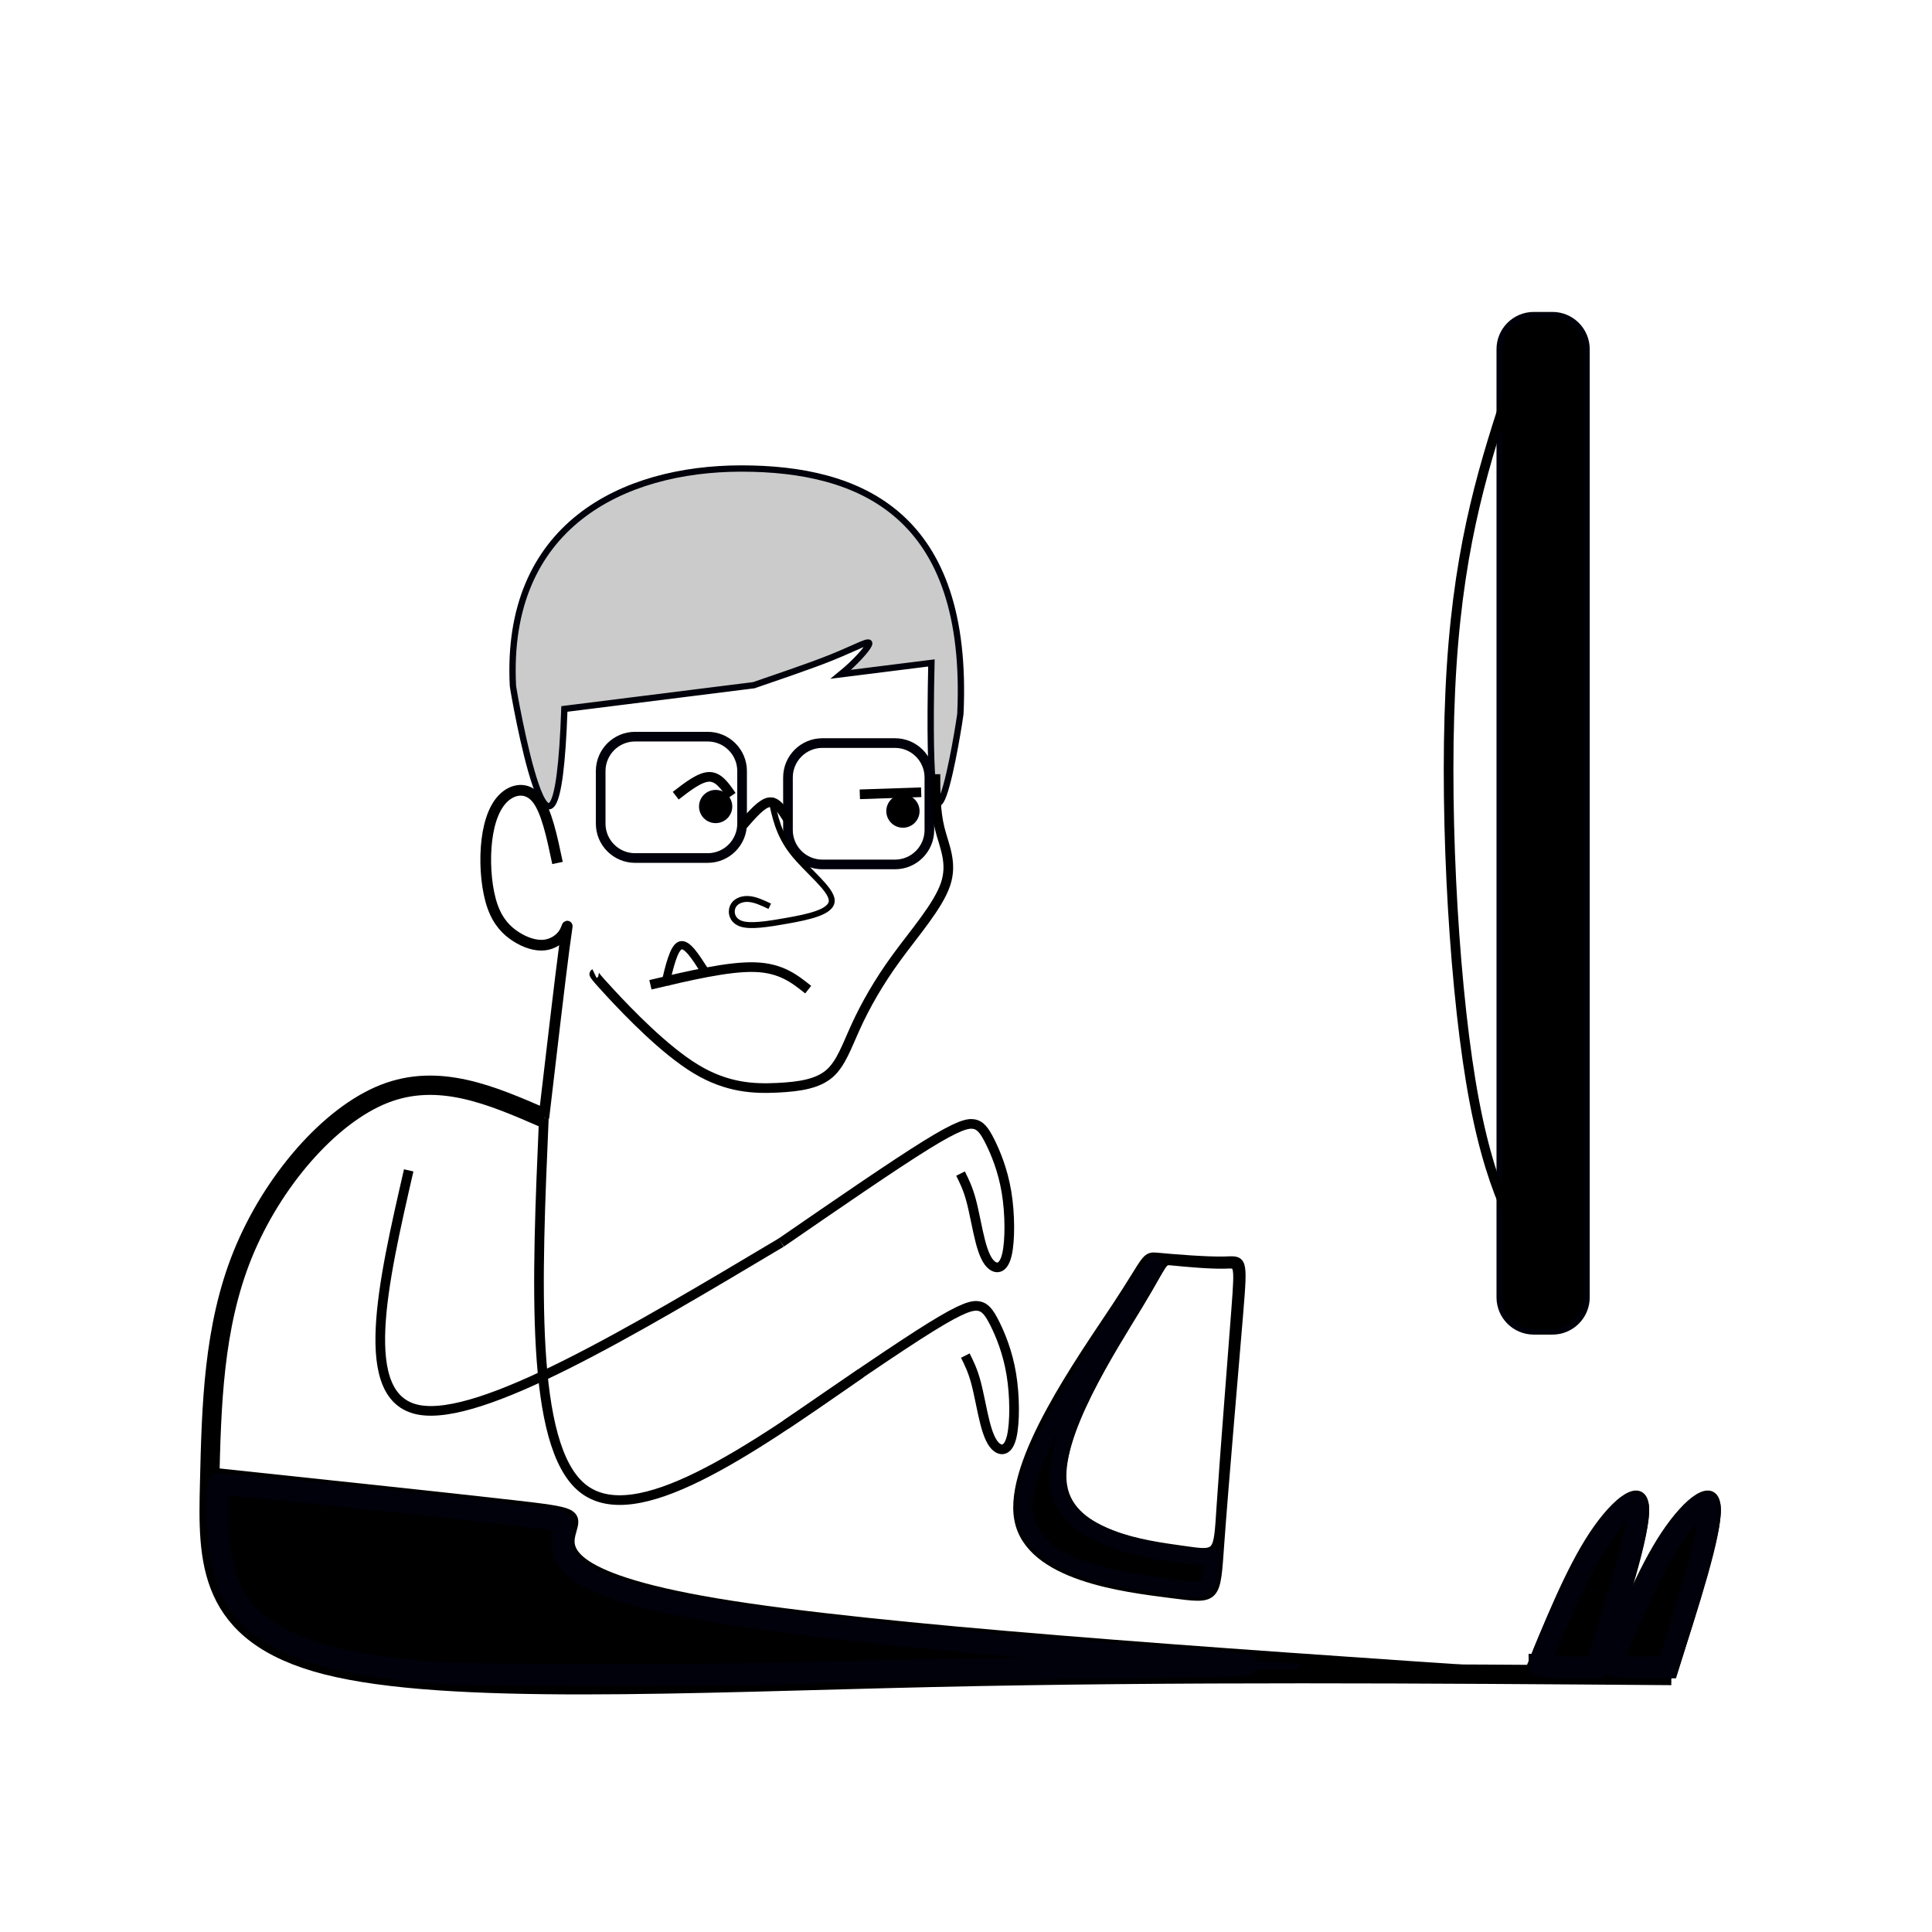
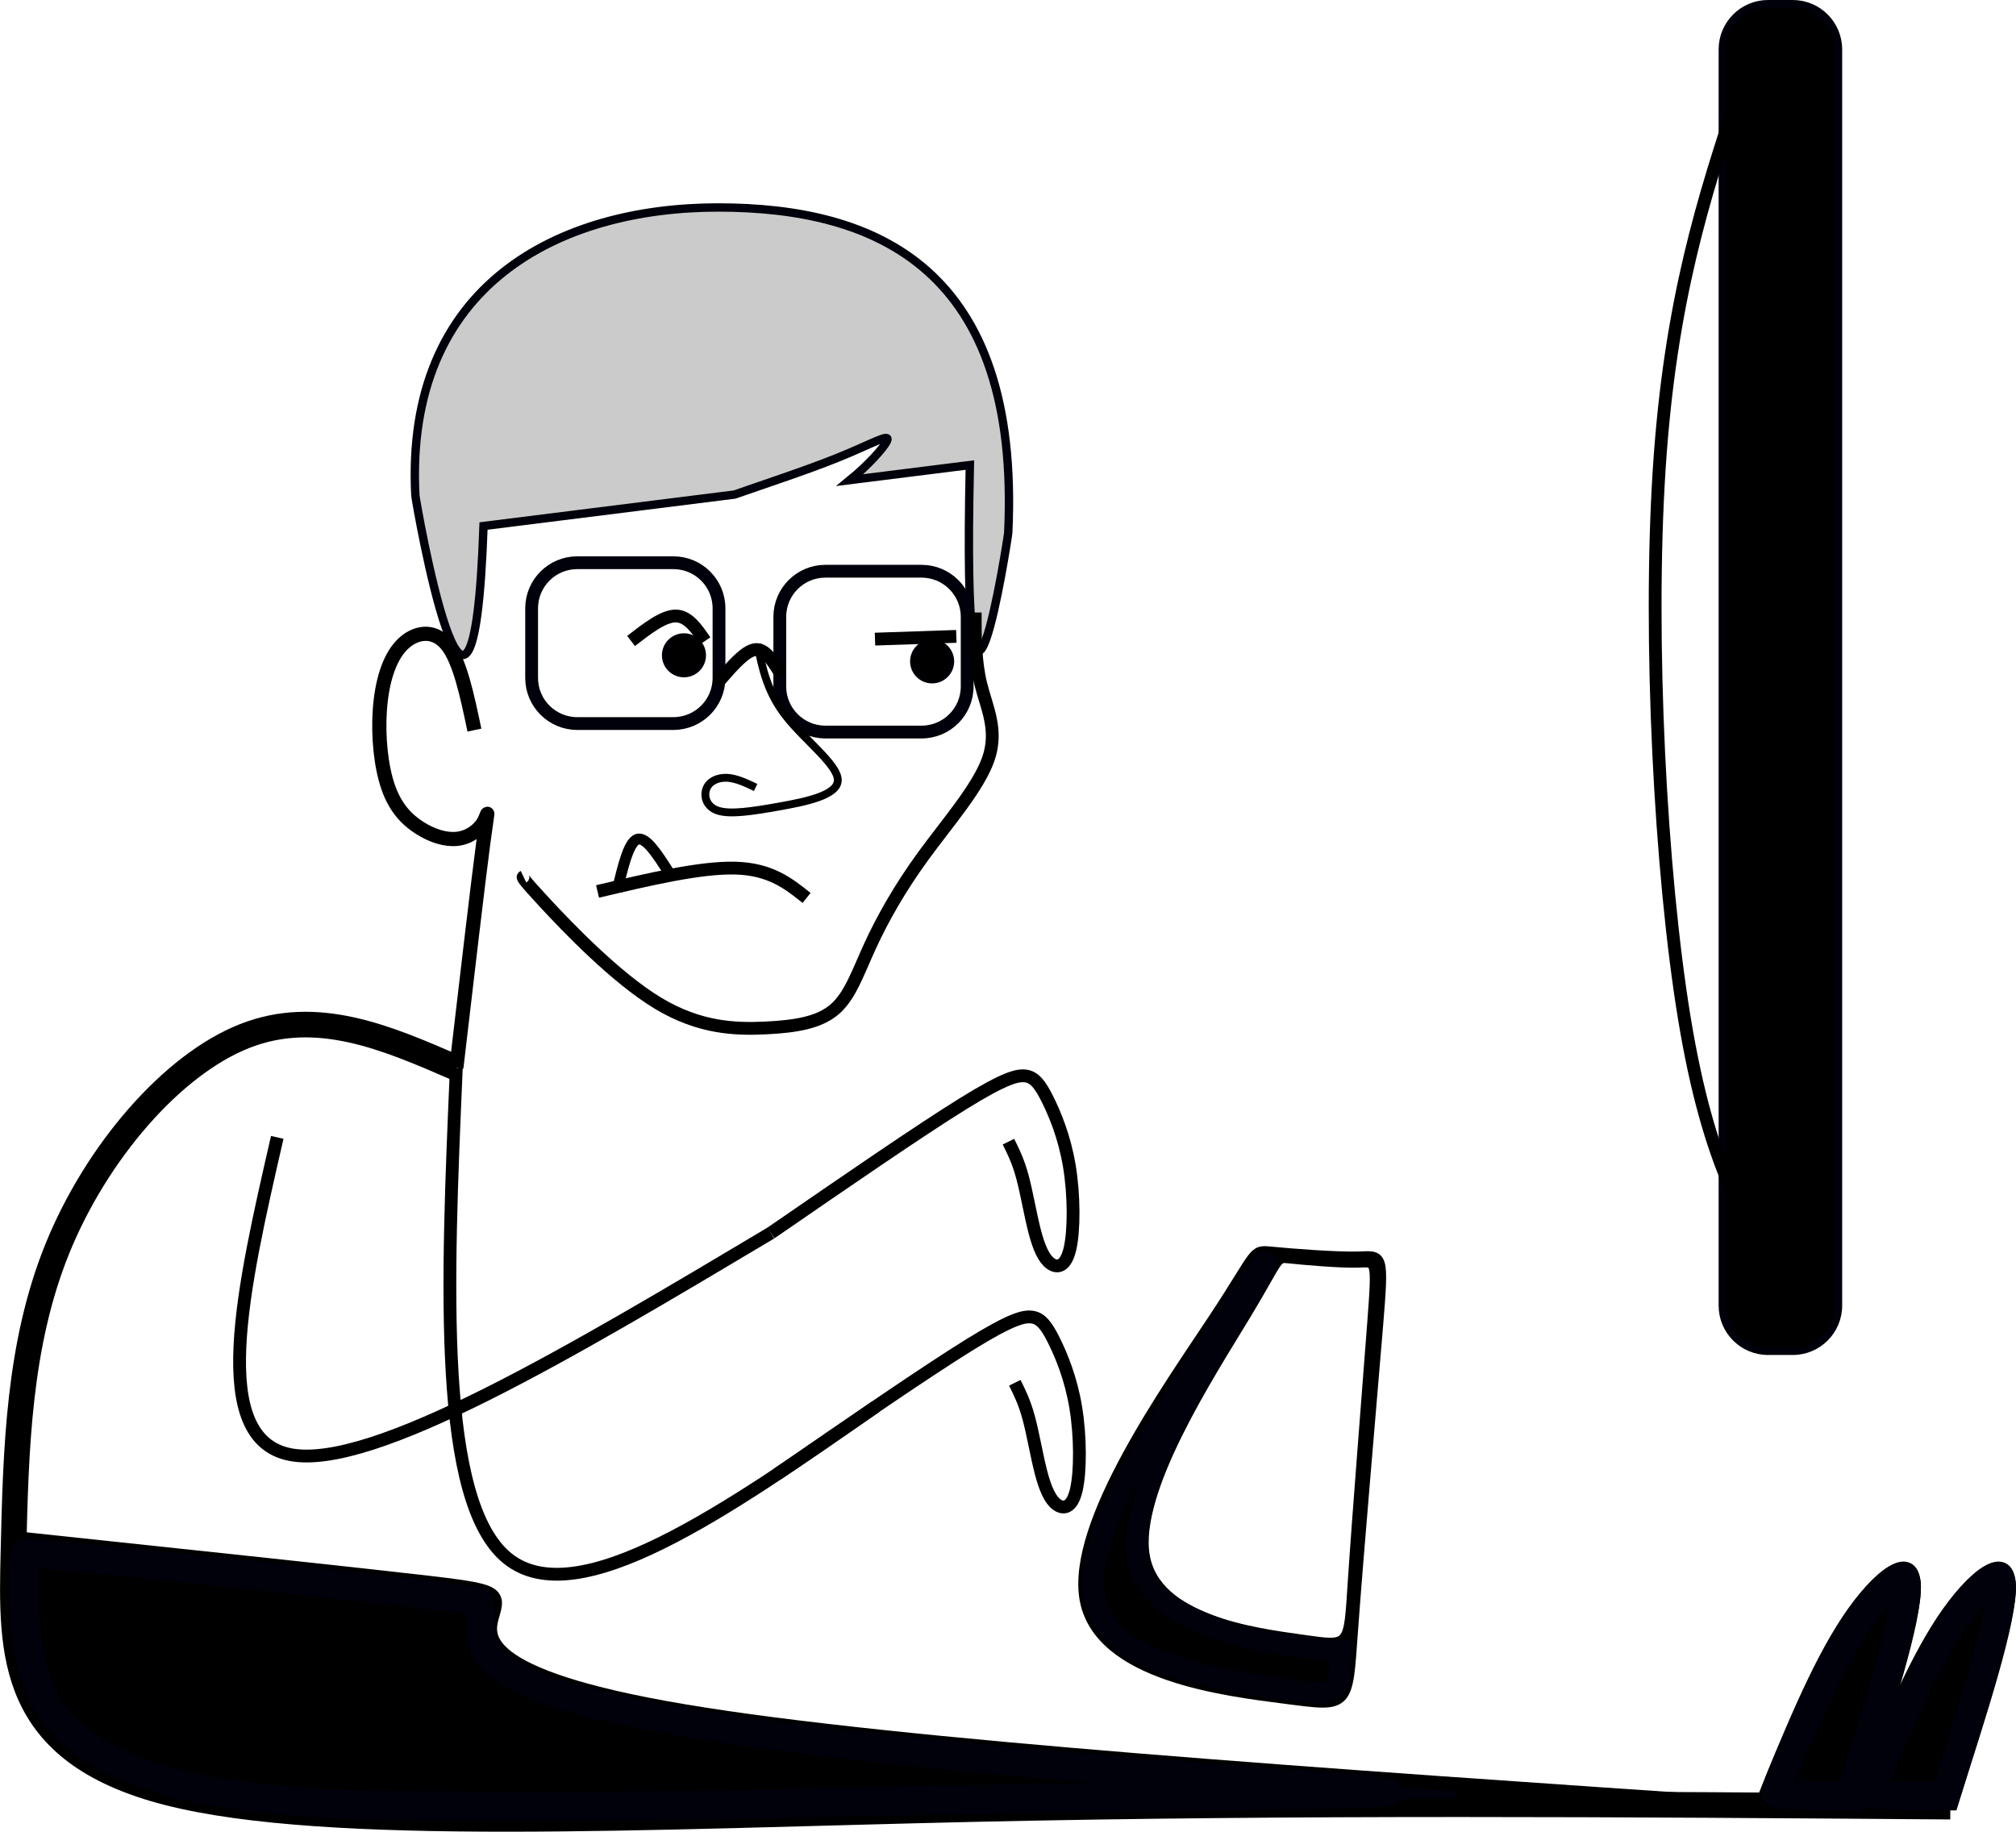
- <svg xmlns="http://www.w3.org/2000/svg" width="1200" height="1200" viewBox="0 0 317.5 317.5" version="1.1" id="svg8">
+ <svg xmlns="http://www.w3.org/2000/svg" width="945.008" height="858.808" viewBox="0 0 250.033 227.226" version="1.1" id="svg8">
  <defs id="defs2">
    </defs>
-   <g id="layer1" transform="translate(0,20.50002)" style="display:inline">
-     <rect style="fill:none;stroke:#00010a;stroke-width:1.587;stroke-linecap:round;stroke-miterlimit:4;stroke-dasharray:none;stroke-opacity:1" id="rect1366" width="23.239" height="19.946" x="98.714" y="100.559" ry="5.656" />
-     <ellipse style="fill:#000000;fill-opacity:1;stroke:#00010a;stroke-width:0.324;stroke-linecap:round;stroke-miterlimit:4;stroke-dasharray:none;stroke-opacity:1" id="path1374" cx="117.607" cy="112.041" rx="2.572" ry="2.569" />
-     <path style="fill:#cbcbcb;fill-opacity:1;stroke:#00010a;stroke-width:1.038;stroke-linecap:round;stroke-miterlimit:4;stroke-dasharray:none;stroke-opacity:1" d="m 121.842,56.495 c -19.548,-3e-5 -38.915,9.444 -37.547,35.73 0.007,0.447 7.137,41.66 8.454,3.781 L 123.883,92.103 c 3.261,-1.146 8.801,-2.961 12.771,-4.56 4.268,-1.719 6.61,-3.154 6.138,-2.097 -0.35,0.784 -2.25,2.939 -4.61,4.864 l 14.884,-1.866 c -1.012,46.095 4.743,8.862 4.757,8.414 C 159.388,63.988 141.39,56.495 121.842,56.495 Z" id="path1396" />
-     <rect style="fill:none;stroke:#00010a;stroke-width:1.587;stroke-linecap:round;stroke-miterlimit:4;stroke-dasharray:none;stroke-opacity:1" id="rect1366-3" width="23.239" height="19.946" x="129.493" y="101.614" ry="5.656" />
-     <ellipse style="fill:#000000;fill-opacity:1;stroke:#00010a;stroke-width:0.324;stroke-linecap:round;stroke-miterlimit:4;stroke-dasharray:none;stroke-opacity:1" id="path1374-5" cx="148.386" cy="112.796" rx="2.572" ry="2.569" />
-     <path style="fill:none;stroke:#000000;stroke-width:0.972;stroke-linecap:butt;stroke-linejoin:miter;stroke-opacity:1" d="m 126.724,110.683 c 0.602,2.95 1.203,5.9 3.534,8.887 2.331,2.987 6.392,6.011 6.43,7.922 0.038,1.911 -3.948,2.71 -7.294,3.309 -3.346,0.599 -6.053,0.998 -7.558,0.513 -1.504,-0.485 -1.805,-1.854 -1.429,-2.767 0.376,-0.913 1.429,-1.369 2.557,-1.312 1.128,0.057 2.331,0.628 3.534,1.198" id="path1445" />
-     <path style="fill:none;stroke:#000000;stroke-width:1.587;stroke-linecap:butt;stroke-linejoin:miter;stroke-miterlimit:4;stroke-dasharray:none;stroke-opacity:1" d="m 153.728,106.731 c 0,3.028 0,6.055 0.704,8.911 0.704,2.856 2.16,5.633 0.946,9.196 -1.214,3.562 -5.073,7.955 -8.061,12.052 -2.988,4.096 -5.105,7.896 -6.621,11.194 -1.516,3.298 -2.468,6.201 -4.397,7.863 -1.93,1.662 -4.855,2.137 -8.559,2.315 -3.704,0.178 -8.186,0.059 -13.384,-3.087 -5.198,-3.147 -11.112,-9.321 -14.006,-12.437 -2.895,-3.117 -2.77,-3.176 -2.646,-3.235" id="path1461" />
-     <path style="fill:none;stroke:#000000;stroke-width:1.587;stroke-linecap:butt;stroke-linejoin:miter;stroke-miterlimit:4;stroke-dasharray:none;stroke-opacity:1" d="m 106.889,141.334 c 6.415,-1.515 12.829,-3.029 17.15,-2.895 4.321,0.134 6.548,1.916 8.775,3.697" id="path1485" />
-     <path style="fill:none;stroke:#000000;stroke-width:1.353;stroke-linecap:butt;stroke-linejoin:miter;stroke-miterlimit:4;stroke-dasharray:none;stroke-opacity:1" d="m 109.302,141.334 c 0.712,-3.029 1.424,-6.058 2.492,-6.459 1.068,-0.401 2.492,1.827 3.916,4.054" id="path1489" />
-     <path style="fill:none;stroke:#000000;stroke-width:1.587;stroke-linecap:round;stroke-linejoin:miter;stroke-miterlimit:4;stroke-dasharray:none;stroke-opacity:1" d="m 122.15,115.021 c 1.525,-1.749 3.049,-3.497 4.251,-3.678 1.202,-0.181 2.108,1.249 3.001,2.658" id="path1498" />
-     <path style="fill:none;stroke:#000000;stroke-width:1.587;stroke-linecap:butt;stroke-linejoin:miter;stroke-miterlimit:4;stroke-dasharray:none;stroke-opacity:1" d="m 141.3,110.035 c 3.362,-0.113 6.723,-0.227 10.085,-0.34" id="path1502" />
-     <path style="fill:none;stroke:#000000;stroke-width:1.587;stroke-linecap:butt;stroke-linejoin:miter;stroke-miterlimit:4;stroke-dasharray:none;stroke-opacity:1" d="m 111.046,110.262 c 2.002,-1.549 4.004,-3.097 5.533,-3.097 1.529,-3e-5 2.587,1.549 3.645,3.097" id="path1506" />
-     <path style="fill:none;stroke:#000000;stroke-width:1.759;stroke-linecap:butt;stroke-linejoin:miter;stroke-miterlimit:4;stroke-dasharray:none;stroke-opacity:1" d="m 91.618,121.319 c -0.908,-4.329 -1.816,-8.657 -3.445,-10.624 -1.629,-1.967 -3.979,-1.574 -5.582,0.099 -1.603,1.672 -2.457,4.623 -2.698,7.968 -0.24,3.345 0.133,7.082 1.042,9.673 0.908,2.591 2.35,4.033 3.899,5.017 1.549,0.984 3.205,1.508 4.632,1.355 1.427,-0.153 2.686,-1.027 3.3,-2.109 0.614,-1.082 0.614,-2.394 -0.054,2.656 -0.668,5.05 -2.003,16.461 -3.339,27.872" id="path1511" />
-     <rect style="opacity:1;vector-effect:none;fill:#000000;fill-opacity:1;fill-rule:evenodd;stroke:#00010a;stroke-width:0.925;stroke-linecap:square;stroke-linejoin:miter;stroke-miterlimit:0;stroke-dasharray:none;stroke-dashoffset:0;stroke-opacity:1" id="rect1519" width="14.396" height="167.14" x="246.394" y="31.224" ry="5.667" />
-     <path style="fill:none;stroke:#000000;stroke-width:1.587;stroke-linecap:butt;stroke-linejoin:miter;stroke-miterlimit:4;stroke-dasharray:none;stroke-opacity:1" d="m 248.38,42.275 c -4.23,12.842 -8.46,25.683 -9.82,46.684 -1.36,21.001 0.151,50.159 3.144,68.242 2.993,18.083 7.468,25.091 11.943,32.098" id="path1523" />
-     <path style="fill:none;stroke:#000000;stroke-width:1.587;stroke-linecap:butt;stroke-linejoin:miter;stroke-miterlimit:4;stroke-dasharray:none;stroke-opacity:1" d="m 129.176,213.602 c 9.216,-6.346 18.432,-12.691 23.796,-16.015 5.363,-3.324 6.874,-3.626 7.895,-3.445 1.021,0.181 1.699,1.028 2.605,2.841 0.907,1.813 2.115,4.683 2.719,8.309 0.604,3.626 0.604,8.007 0.076,10.274 -0.529,2.266 -1.586,2.417 -2.417,1.813 -0.831,-0.605 -1.435,-1.964 -1.964,-4.003 -0.529,-2.04 -0.982,-4.759 -1.511,-6.723 -0.529,-1.964 -1.133,-3.173 -1.737,-4.381" id="path1565" />
-     <path style="display:inline;fill:none;stroke:#000000;stroke-width:1.587;stroke-linecap:butt;stroke-linejoin:miter;stroke-miterlimit:4;stroke-dasharray:none;stroke-opacity:1" d="m 128.389,183.697 c 9.216,-6.346 18.432,-12.691 23.796,-16.015 5.363,-3.324 6.874,-3.626 7.895,-3.445 1.021,0.181 1.699,1.028 2.605,2.841 0.907,1.813 2.115,4.683 2.719,8.309 0.604,3.626 0.604,8.007 0.076,10.274 -0.529,2.266 -1.586,2.417 -2.417,1.813 -0.831,-0.605 -1.435,-1.964 -1.964,-4.003 -0.529,-2.04 -0.982,-4.759 -1.511,-6.723 -0.529,-1.964 -1.133,-3.173 -1.737,-4.381" id="path1565-1" />
-     <path style="fill:none;stroke:#000000;stroke-width:1.587;stroke-linecap:butt;stroke-linejoin:miter;stroke-miterlimit:4;stroke-dasharray:none;stroke-opacity:1" d="m 167.475,229.164 c 1.737,9.367 17.299,11.18 24.929,12.162 7.63,0.982 7.328,1.133 8.008,-8.32 0.681,-9.453 2.341,-28.469 3.101,-37.703 0.76,-9.234 0.6,-8.594 -2.272,-8.518 -2.872,0.076 -8.459,-0.377 -10.801,-0.604 -2.342,-0.227 -1.435,-0.227 -7.024,8.231 -5.588,8.458 -17.678,25.384 -15.941,34.751 z" id="path1605" />
-     <path style="display:inline;fill:none;stroke:#000000;stroke-width:1.303;stroke-linecap:butt;stroke-linejoin:miter;stroke-miterlimit:4;stroke-dasharray:none;stroke-opacity:1" d="m 174.727,223.725 c 1.364,8.042 13.58,9.599 19.569,10.442 5.989,0.843 5.752,0.973 6.286,-7.143 0.534,-8.115 1.838,-24.442 2.433,-32.367 0.596,-7.925 0.471,-7.381 -1.783,-7.316 -2.254,0.065 -6.64,-0.324 -8.479,-0.519 -1.838,-0.195 -1.127,-0.195 -5.514,7.067 -4.387,7.261 -13.878,21.793 -12.514,29.835 z" id="path1605-3" />
-     <path style="opacity:1;fill:#000000;fill-opacity:1;stroke:#00010a;stroke-width:10.278;stroke-linecap:round;stroke-linejoin:miter;stroke-miterlimit:4;stroke-dasharray:none;stroke-opacity:1" d="m 716.445,984.3 c -48.888,-7.617 -69.944,-17.465 -77.863,-36.417 -5.519,-13.209 -1.463,-30.737 14.364,-62.084 11.475,-22.725 60.848,-100.26 63.844,-100.26 0.906,0 0.143,2.505 -1.696,5.567 -39.942,66.53 -49.796,85.582 -55.206,106.734 -5.563,21.75 -3.934,32.429 6.638,43.544 11.816,12.421 39.8,21.948 73.737,25.102 l 12.54,1.165 -0.815,8.484 c -1.242,12.923 -2.762,13.272 -35.544,8.165 z" id="path1640" transform="matrix(0.2645833,0,0,0.2645833,0,-20.50002)" />
-     <path style="fill:none;stroke:#000000;stroke-width:3.175;stroke-linecap:butt;stroke-linejoin:miter;stroke-miterlimit:4;stroke-dasharray:none;stroke-opacity:1" d="m 89.375,163.224 c -8.64,-3.754 -17.28,-7.509 -26.283,-3.947 -9.004,3.562 -18.371,14.439 -23.205,26.375 -4.835,11.936 -5.137,24.928 -5.439,37.544 -0.302,12.616 -0.604,24.853 19.188,29.914 19.792,5.061 59.677,2.946 99.865,2.04 40.188,-0.906 80.678,-0.604 121.168,-0.302" id="path1656" />
-     <path style="fill:none;stroke:#000000;stroke-width:1.587;stroke-linecap:butt;stroke-linejoin:miter;stroke-miterlimit:4;stroke-dasharray:none;stroke-opacity:1" d="m 274.668,254.848 c 3.777,-11.634 7.554,-23.267 7.328,-27.573 -0.226,-4.306 -4.457,-1.284 -8.31,4.533 -3.853,5.817 -7.327,14.428 -10.802,23.04" id="path1660" />
-     <path style="display:inline;fill:none;stroke:#000000;stroke-width:1.587;stroke-linecap:butt;stroke-linejoin:miter;stroke-miterlimit:4;stroke-dasharray:none;stroke-opacity:1" d="m 262.884,254.848 c 3.777,-11.634 7.554,-23.267 7.328,-27.573 -0.226,-4.306 -4.457,-1.284 -8.31,4.533 -3.853,5.817 -7.327,14.428 -10.802,23.04" id="path1660-4" />
-     <path style="fill:none;stroke:#000000;stroke-width:1.587;stroke-linecap:butt;stroke-linejoin:miter;stroke-miterlimit:4;stroke-dasharray:none;stroke-opacity:1" d="m 141.413,205.217 c -18.507,12.917 -37.015,25.835 -45.688,18.836 -8.673,-6.999 -7.512,-33.914 -6.35,-60.829" id="path1686" />
-     <path style="display:inline;fill:none;stroke:#000000;stroke-width:1.587;stroke-linecap:butt;stroke-linejoin:miter;stroke-miterlimit:4;stroke-dasharray:none;stroke-opacity:1" d="m 128.389,183.697 c -24.702,14.73 -49.404,29.461 -59.608,27.484 -10.204,-1.977 -5.91,-20.661 -1.616,-39.345" id="path1686-9" />
-     <path style="fill:none;stroke:#000000;stroke-width:2.117;stroke-linecap:butt;stroke-linejoin:miter;stroke-miterlimit:4;stroke-dasharray:none;stroke-opacity:1" d="m 34.9,221.761 c 19.943,2.115 39.886,4.23 49.782,5.363 9.896,1.133 9.745,1.284 8.988,3.932 -0.757,2.648 -2.114,7.776 24.025,12.158 26.139,4.382 79.77,8.007 133.404,11.633" id="path1716" />
-     <path style="opacity:1;fill:#000000;fill-opacity:1;stroke:#00010a;stroke-width:13.704;stroke-linecap:round;stroke-linejoin:miter;stroke-miterlimit:4;stroke-dasharray:none;stroke-opacity:1" d="m 269.336,1038.872 c -42.538,-3.397 -69.195,-8.907 -90.197,-18.643 -31.759,-14.722 -43.605,-35.974 -44.078,-79.077 -0.11,-10.045 0.242,-18.71 0.783,-19.256 1.258,-1.27 200.2,19.865 209.897,22.299 3.2,0.803 3.601,2.077 3.437,10.917 -0.207,11.183 2.576,15.572 14.841,23.398 30.709,19.595 146.057,35.898 361.847,51.144 21.67,1.531 43.255,3.352 47.966,4.047 4.711,0.695 -44.24,1.824 -108.779,2.51 -64.54,0.686 -138.544,1.95 -164.454,2.809 -57.696,1.913 -206.654,1.819 -231.263,-0.147 z" id="path1720" transform="matrix(0.2645833,0,0,0.2645833,0,-20.50002)" />
-     <path style="opacity:1;fill:#000000;fill-opacity:1;stroke:#00010a;stroke-width:13.704;stroke-linecap:round;stroke-linejoin:miter;stroke-miterlimit:4;stroke-dasharray:none;stroke-opacity:1" d="m 956.274,1034.085 c 0,-2.829 16.934,-41.176 25.838,-58.51 12.669,-24.665 29.245,-44.868 34.266,-41.764 3.686,2.278 -1.762,27.058 -16.077,73.119 l -8.91,28.67 -17.559,0.023 c -9.657,0.013 -17.559,-0.679 -17.559,-1.538 z" id="path1724" transform="matrix(0.2645833,0,0,0.2645833,0,-20.50002)" />
-     <path style="opacity:1;fill:#000000;fill-opacity:1;stroke:#00010a;stroke-width:13.704;stroke-linecap:round;stroke-linejoin:miter;stroke-miterlimit:4;stroke-dasharray:none;stroke-opacity:1" d="m 1000.814,1034.085 c 0,-2.829 16.934,-41.176 25.838,-58.51 12.669,-24.665 29.245,-44.868 34.267,-41.764 3.686,2.278 -1.762,27.058 -16.077,73.119 l -8.91,28.67 -17.559,0.023 c -9.657,0.013 -17.559,-0.679 -17.559,-1.538 z" id="path1726" transform="matrix(0.2645833,0,0,0.2645833,0,-20.50002)" />
-     <path style="opacity:1;fill:#000000;fill-opacity:1;stroke:#00010a;stroke-width:3.426;stroke-linecap:round;stroke-linejoin:miter;stroke-miterlimit:4;stroke-dasharray:none;stroke-opacity:1" d="m 781.213,1034.28 c 0,-0.993 0.088,-1.022 2.463,-0.817 1.354,0.117 7.088,0.556 12.741,0.976 l 10.278,0.764 -12.741,0.054 -12.741,0.054 z" id="path1730" transform="matrix(0.2645833,0,0,0.2645833,0,-20.50002)" />
+   <g id="layer1" transform="translate(-32.77907,-30.76184)" style="display:inline">
+     <g id="g904">
+       <rect ry="5.656" y="100.559" x="98.714" height="19.946" width="23.239" id="rect1366" style="fill:none;stroke:#00010a;stroke-width:1.587;stroke-linecap:round;stroke-miterlimit:4;stroke-dasharray:none;stroke-opacity:1" />
+       <ellipse ry="2.569" rx="2.572" cy="112.041" cx="117.607" id="path1374" style="fill:#000000;fill-opacity:1;stroke:#00010a;stroke-width:0.324;stroke-linecap:round;stroke-miterlimit:4;stroke-dasharray:none;stroke-opacity:1" />
+       <path id="path1396" d="m 121.842,56.495 c -19.548,-3e-5 -38.915,9.444 -37.547,35.73 0.007,0.447 7.137,41.66 8.454,3.781 L 123.883,92.103 c 3.261,-1.146 8.801,-2.961 12.771,-4.56 4.268,-1.719 6.61,-3.154 6.138,-2.097 -0.35,0.784 -2.25,2.939 -4.61,4.864 l 14.884,-1.866 c -1.012,46.095 4.743,8.862 4.757,8.414 C 159.388,63.988 141.39,56.495 121.842,56.495 Z" style="fill:#cbcbcb;fill-opacity:1;stroke:#00010a;stroke-width:1.038;stroke-linecap:round;stroke-miterlimit:4;stroke-dasharray:none;stroke-opacity:1" />
+       <rect ry="5.656" y="101.614" x="129.493" height="19.946" width="23.239" id="rect1366-3" style="fill:none;stroke:#00010a;stroke-width:1.587;stroke-linecap:round;stroke-miterlimit:4;stroke-dasharray:none;stroke-opacity:1" />
+       <ellipse ry="2.569" rx="2.572" cy="112.796" cx="148.386" id="path1374-5" style="fill:#000000;fill-opacity:1;stroke:#00010a;stroke-width:0.324;stroke-linecap:round;stroke-miterlimit:4;stroke-dasharray:none;stroke-opacity:1" />
+       <path id="path1445" d="m 126.724,110.683 c 0.602,2.95 1.203,5.9 3.534,8.887 2.331,2.987 6.392,6.011 6.43,7.922 0.038,1.911 -3.948,2.71 -7.294,3.309 -3.346,0.599 -6.053,0.998 -7.558,0.513 -1.504,-0.485 -1.805,-1.854 -1.429,-2.767 0.376,-0.913 1.429,-1.369 2.557,-1.312 1.128,0.057 2.331,0.628 3.534,1.198" style="fill:none;stroke:#000000;stroke-width:0.972;stroke-linecap:butt;stroke-linejoin:miter;stroke-opacity:1" />
+       <path id="path1461" d="m 153.728,106.731 c 0,3.028 0,6.055 0.704,8.911 0.704,2.856 2.16,5.633 0.946,9.196 -1.214,3.562 -5.073,7.955 -8.061,12.052 -2.988,4.096 -5.105,7.896 -6.621,11.194 -1.516,3.298 -2.468,6.201 -4.397,7.863 -1.93,1.662 -4.855,2.137 -8.559,2.315 -3.704,0.178 -8.186,0.059 -13.384,-3.087 -5.198,-3.147 -11.112,-9.321 -14.006,-12.437 -2.895,-3.117 -2.77,-3.176 -2.646,-3.235" style="fill:none;stroke:#000000;stroke-width:1.587;stroke-linecap:butt;stroke-linejoin:miter;stroke-miterlimit:4;stroke-dasharray:none;stroke-opacity:1" />
+       <path id="path1485" d="m 106.889,141.334 c 6.415,-1.515 12.829,-3.029 17.15,-2.895 4.321,0.134 6.548,1.916 8.775,3.697" style="fill:none;stroke:#000000;stroke-width:1.587;stroke-linecap:butt;stroke-linejoin:miter;stroke-miterlimit:4;stroke-dasharray:none;stroke-opacity:1" />
+       <path id="path1489" d="m 109.302,141.334 c 0.712,-3.029 1.424,-6.058 2.492,-6.459 1.068,-0.401 2.492,1.827 3.916,4.054" style="fill:none;stroke:#000000;stroke-width:1.353;stroke-linecap:butt;stroke-linejoin:miter;stroke-miterlimit:4;stroke-dasharray:none;stroke-opacity:1" />
+       <path id="path1498" d="m 122.15,115.021 c 1.525,-1.749 3.049,-3.497 4.251,-3.678 1.202,-0.181 2.108,1.249 3.001,2.658" style="fill:none;stroke:#000000;stroke-width:1.587;stroke-linecap:round;stroke-linejoin:miter;stroke-miterlimit:4;stroke-dasharray:none;stroke-opacity:1" />
+       <path id="path1502" d="m 141.3,110.035 c 3.362,-0.113 6.723,-0.227 10.085,-0.34" style="fill:none;stroke:#000000;stroke-width:1.587;stroke-linecap:butt;stroke-linejoin:miter;stroke-miterlimit:4;stroke-dasharray:none;stroke-opacity:1" />
+       <path id="path1506" d="m 111.046,110.262 c 2.002,-1.549 4.004,-3.097 5.533,-3.097 1.529,-3e-5 2.587,1.549 3.645,3.097" style="fill:none;stroke:#000000;stroke-width:1.587;stroke-linecap:butt;stroke-linejoin:miter;stroke-miterlimit:4;stroke-dasharray:none;stroke-opacity:1" />
+       <path id="path1511" d="m 91.618,121.319 c -0.908,-4.329 -1.816,-8.657 -3.445,-10.624 -1.629,-1.967 -3.979,-1.574 -5.582,0.099 -1.603,1.672 -2.457,4.623 -2.698,7.968 -0.24,3.345 0.133,7.082 1.042,9.673 0.908,2.591 2.35,4.033 3.899,5.017 1.549,0.984 3.205,1.508 4.632,1.355 1.427,-0.153 2.686,-1.027 3.3,-2.109 0.614,-1.082 0.614,-2.394 -0.054,2.656 -0.668,5.05 -2.003,16.461 -3.339,27.872" style="fill:none;stroke:#000000;stroke-width:1.759;stroke-linecap:butt;stroke-linejoin:miter;stroke-miterlimit:4;stroke-dasharray:none;stroke-opacity:1" />
+       <rect ry="5.667" y="31.224" x="246.394" height="167.14" width="14.396" id="rect1519" style="opacity:1;vector-effect:none;fill:#000000;fill-opacity:1;fill-rule:evenodd;stroke:#00010a;stroke-width:0.925;stroke-linecap:square;stroke-linejoin:miter;stroke-miterlimit:0;stroke-dasharray:none;stroke-dashoffset:0;stroke-opacity:1" />
+       <path id="path1523" d="m 248.38,42.275 c -4.23,12.842 -8.46,25.683 -9.82,46.684 -1.36,21.001 0.151,50.159 3.144,68.242 2.993,18.083 7.468,25.091 11.943,32.098" style="fill:none;stroke:#000000;stroke-width:1.587;stroke-linecap:butt;stroke-linejoin:miter;stroke-miterlimit:4;stroke-dasharray:none;stroke-opacity:1" />
+       <path id="path1565" d="m 129.176,213.602 c 9.216,-6.346 18.432,-12.691 23.796,-16.015 5.363,-3.324 6.874,-3.626 7.895,-3.445 1.021,0.181 1.699,1.028 2.605,2.841 0.907,1.813 2.115,4.683 2.719,8.309 0.604,3.626 0.604,8.007 0.076,10.274 -0.529,2.266 -1.586,2.417 -2.417,1.813 -0.831,-0.605 -1.435,-1.964 -1.964,-4.003 -0.529,-2.04 -0.982,-4.759 -1.511,-6.723 -0.529,-1.964 -1.133,-3.173 -1.737,-4.381" style="fill:none;stroke:#000000;stroke-width:1.587;stroke-linecap:butt;stroke-linejoin:miter;stroke-miterlimit:4;stroke-dasharray:none;stroke-opacity:1" />
+       <path id="path1565-1" d="m 128.389,183.697 c 9.216,-6.346 18.432,-12.691 23.796,-16.015 5.363,-3.324 6.874,-3.626 7.895,-3.445 1.021,0.181 1.699,1.028 2.605,2.841 0.907,1.813 2.115,4.683 2.719,8.309 0.604,3.626 0.604,8.007 0.076,10.274 -0.529,2.266 -1.586,2.417 -2.417,1.813 -0.831,-0.605 -1.435,-1.964 -1.964,-4.003 -0.529,-2.04 -0.982,-4.759 -1.511,-6.723 -0.529,-1.964 -1.133,-3.173 -1.737,-4.381" style="display:inline;fill:none;stroke:#000000;stroke-width:1.587;stroke-linecap:butt;stroke-linejoin:miter;stroke-miterlimit:4;stroke-dasharray:none;stroke-opacity:1" />
+       <path id="path1605" d="m 167.475,229.164 c 1.737,9.367 17.299,11.18 24.929,12.162 7.63,0.982 7.328,1.133 8.008,-8.32 0.681,-9.453 2.341,-28.469 3.101,-37.703 0.76,-9.234 0.6,-8.594 -2.272,-8.518 -2.872,0.076 -8.459,-0.377 -10.801,-0.604 -2.342,-0.227 -1.435,-0.227 -7.024,8.231 -5.588,8.458 -17.678,25.384 -15.941,34.751 z" style="fill:none;stroke:#000000;stroke-width:1.587;stroke-linecap:butt;stroke-linejoin:miter;stroke-miterlimit:4;stroke-dasharray:none;stroke-opacity:1" />
+       <path id="path1605-3" d="m 174.727,223.725 c 1.364,8.042 13.58,9.599 19.569,10.442 5.989,0.843 5.752,0.973 6.286,-7.143 0.534,-8.115 1.838,-24.442 2.433,-32.367 0.596,-7.925 0.471,-7.381 -1.783,-7.316 -2.254,0.065 -6.64,-0.324 -8.479,-0.519 -1.838,-0.195 -1.127,-0.195 -5.514,7.067 -4.387,7.261 -13.878,21.793 -12.514,29.835 z" style="display:inline;fill:none;stroke:#000000;stroke-width:1.303;stroke-linecap:butt;stroke-linejoin:miter;stroke-miterlimit:4;stroke-dasharray:none;stroke-opacity:1" />
+       <path id="path1640" d="m 716.445,984.3 c -48.888,-7.617 -69.944,-17.465 -77.863,-36.417 -5.519,-13.209 -1.463,-30.737 14.364,-62.084 11.475,-22.725 60.848,-100.26 63.844,-100.26 0.906,0 0.143,2.505 -1.696,5.567 -39.942,66.53 -49.796,85.582 -55.206,106.734 -5.563,21.75 -3.934,32.429 6.638,43.544 11.816,12.421 39.8,21.948 73.737,25.102 l 12.54,1.165 -0.815,8.484 c -1.242,12.923 -2.762,13.272 -35.544,8.165 z" style="opacity:1;fill:#000000;fill-opacity:1;stroke:#00010a;stroke-width:10.278;stroke-linecap:round;stroke-linejoin:miter;stroke-miterlimit:4;stroke-dasharray:none;stroke-opacity:1" transform="matrix(0.2645833,0,0,0.2645833,0,-20.50002)" />
+       <path id="path1656" d="m 89.375,163.224 c -8.64,-3.754 -17.28,-7.509 -26.283,-3.947 -9.004,3.562 -18.371,14.439 -23.205,26.375 -4.835,11.936 -5.137,24.928 -5.439,37.544 -0.302,12.616 -0.604,24.853 19.188,29.914 19.792,5.061 59.677,2.946 99.865,2.04 40.188,-0.906 80.678,-0.604 121.168,-0.302" style="fill:none;stroke:#000000;stroke-width:3.175;stroke-linecap:butt;stroke-linejoin:miter;stroke-miterlimit:4;stroke-dasharray:none;stroke-opacity:1" />
+       <path id="path1660" d="m 274.668,254.848 c 3.777,-11.634 7.554,-23.267 7.328,-27.573 -0.226,-4.306 -4.457,-1.284 -8.31,4.533 -3.853,5.817 -7.327,14.428 -10.802,23.04" style="fill:none;stroke:#000000;stroke-width:1.587;stroke-linecap:butt;stroke-linejoin:miter;stroke-miterlimit:4;stroke-dasharray:none;stroke-opacity:1" />
+       <path id="path1660-4" d="m 262.884,254.848 c 3.777,-11.634 7.554,-23.267 7.328,-27.573 -0.226,-4.306 -4.457,-1.284 -8.31,4.533 -3.853,5.817 -7.327,14.428 -10.802,23.04" style="display:inline;fill:none;stroke:#000000;stroke-width:1.587;stroke-linecap:butt;stroke-linejoin:miter;stroke-miterlimit:4;stroke-dasharray:none;stroke-opacity:1" />
+       <path id="path1686" d="m 141.413,205.217 c -18.507,12.917 -37.015,25.835 -45.688,18.836 -8.673,-6.999 -7.512,-33.914 -6.35,-60.829" style="fill:none;stroke:#000000;stroke-width:1.587;stroke-linecap:butt;stroke-linejoin:miter;stroke-miterlimit:4;stroke-dasharray:none;stroke-opacity:1" />
+       <path id="path1686-9" d="m 128.389,183.697 c -24.702,14.73 -49.404,29.461 -59.608,27.484 -10.204,-1.977 -5.91,-20.661 -1.616,-39.345" style="display:inline;fill:none;stroke:#000000;stroke-width:1.587;stroke-linecap:butt;stroke-linejoin:miter;stroke-miterlimit:4;stroke-dasharray:none;stroke-opacity:1" />
+       <path id="path1716" d="m 34.9,221.761 c 19.943,2.115 39.886,4.23 49.782,5.363 9.896,1.133 9.745,1.284 8.988,3.932 -0.757,2.648 -2.114,7.776 24.025,12.158 26.139,4.382 79.77,8.007 133.404,11.633" style="fill:none;stroke:#000000;stroke-width:2.117;stroke-linecap:butt;stroke-linejoin:miter;stroke-miterlimit:4;stroke-dasharray:none;stroke-opacity:1" />
+       <path id="path1720" d="m 269.336,1038.872 c -42.538,-3.397 -69.195,-8.907 -90.197,-18.643 -31.759,-14.722 -43.605,-35.974 -44.078,-79.077 -0.11,-10.045 0.242,-18.71 0.783,-19.256 1.258,-1.27 200.2,19.865 209.897,22.299 3.2,0.803 3.601,2.077 3.437,10.917 -0.207,11.183 2.576,15.572 14.841,23.398 30.709,19.595 146.057,35.898 361.847,51.144 21.67,1.531 43.255,3.352 47.966,4.047 4.711,0.695 -44.24,1.824 -108.779,2.51 -64.54,0.686 -138.544,1.95 -164.454,2.809 -57.696,1.913 -206.654,1.819 -231.263,-0.147 z" style="opacity:1;fill:#000000;fill-opacity:1;stroke:#00010a;stroke-width:13.704;stroke-linecap:round;stroke-linejoin:miter;stroke-miterlimit:4;stroke-dasharray:none;stroke-opacity:1" transform="matrix(0.2645833,0,0,0.2645833,0,-20.50002)" />
+       <path id="path1724" d="m 956.274,1034.085 c 0,-2.829 16.934,-41.176 25.838,-58.51 12.669,-24.665 29.245,-44.868 34.266,-41.764 3.686,2.278 -1.762,27.058 -16.077,73.119 l -8.91,28.67 -17.559,0.023 c -9.657,0.013 -17.559,-0.679 -17.559,-1.538 z" style="opacity:1;fill:#000000;fill-opacity:1;stroke:#00010a;stroke-width:13.704;stroke-linecap:round;stroke-linejoin:miter;stroke-miterlimit:4;stroke-dasharray:none;stroke-opacity:1" transform="matrix(0.2645833,0,0,0.2645833,0,-20.50002)" />
+       <path id="path1726" d="m 1000.814,1034.085 c 0,-2.829 16.934,-41.176 25.838,-58.51 12.669,-24.665 29.245,-44.868 34.267,-41.764 3.686,2.278 -1.762,27.058 -16.077,73.119 l -8.91,28.67 -17.559,0.023 c -9.657,0.013 -17.559,-0.679 -17.559,-1.538 z" style="opacity:1;fill:#000000;fill-opacity:1;stroke:#00010a;stroke-width:13.704;stroke-linecap:round;stroke-linejoin:miter;stroke-miterlimit:4;stroke-dasharray:none;stroke-opacity:1" transform="matrix(0.2645833,0,0,0.2645833,0,-20.50002)" />
+       <path id="path1730" d="m 781.213,1034.28 c 0,-0.993 0.088,-1.022 2.463,-0.817 1.354,0.117 7.088,0.556 12.741,0.976 l 10.278,0.764 -12.741,0.054 -12.741,0.054 z" style="opacity:1;fill:#000000;fill-opacity:1;stroke:#00010a;stroke-width:3.426;stroke-linecap:round;stroke-linejoin:miter;stroke-miterlimit:4;stroke-dasharray:none;stroke-opacity:1" transform="matrix(0.2645833,0,0,0.2645833,0,-20.50002)" />
+     </g>
  </g>
</svg>
